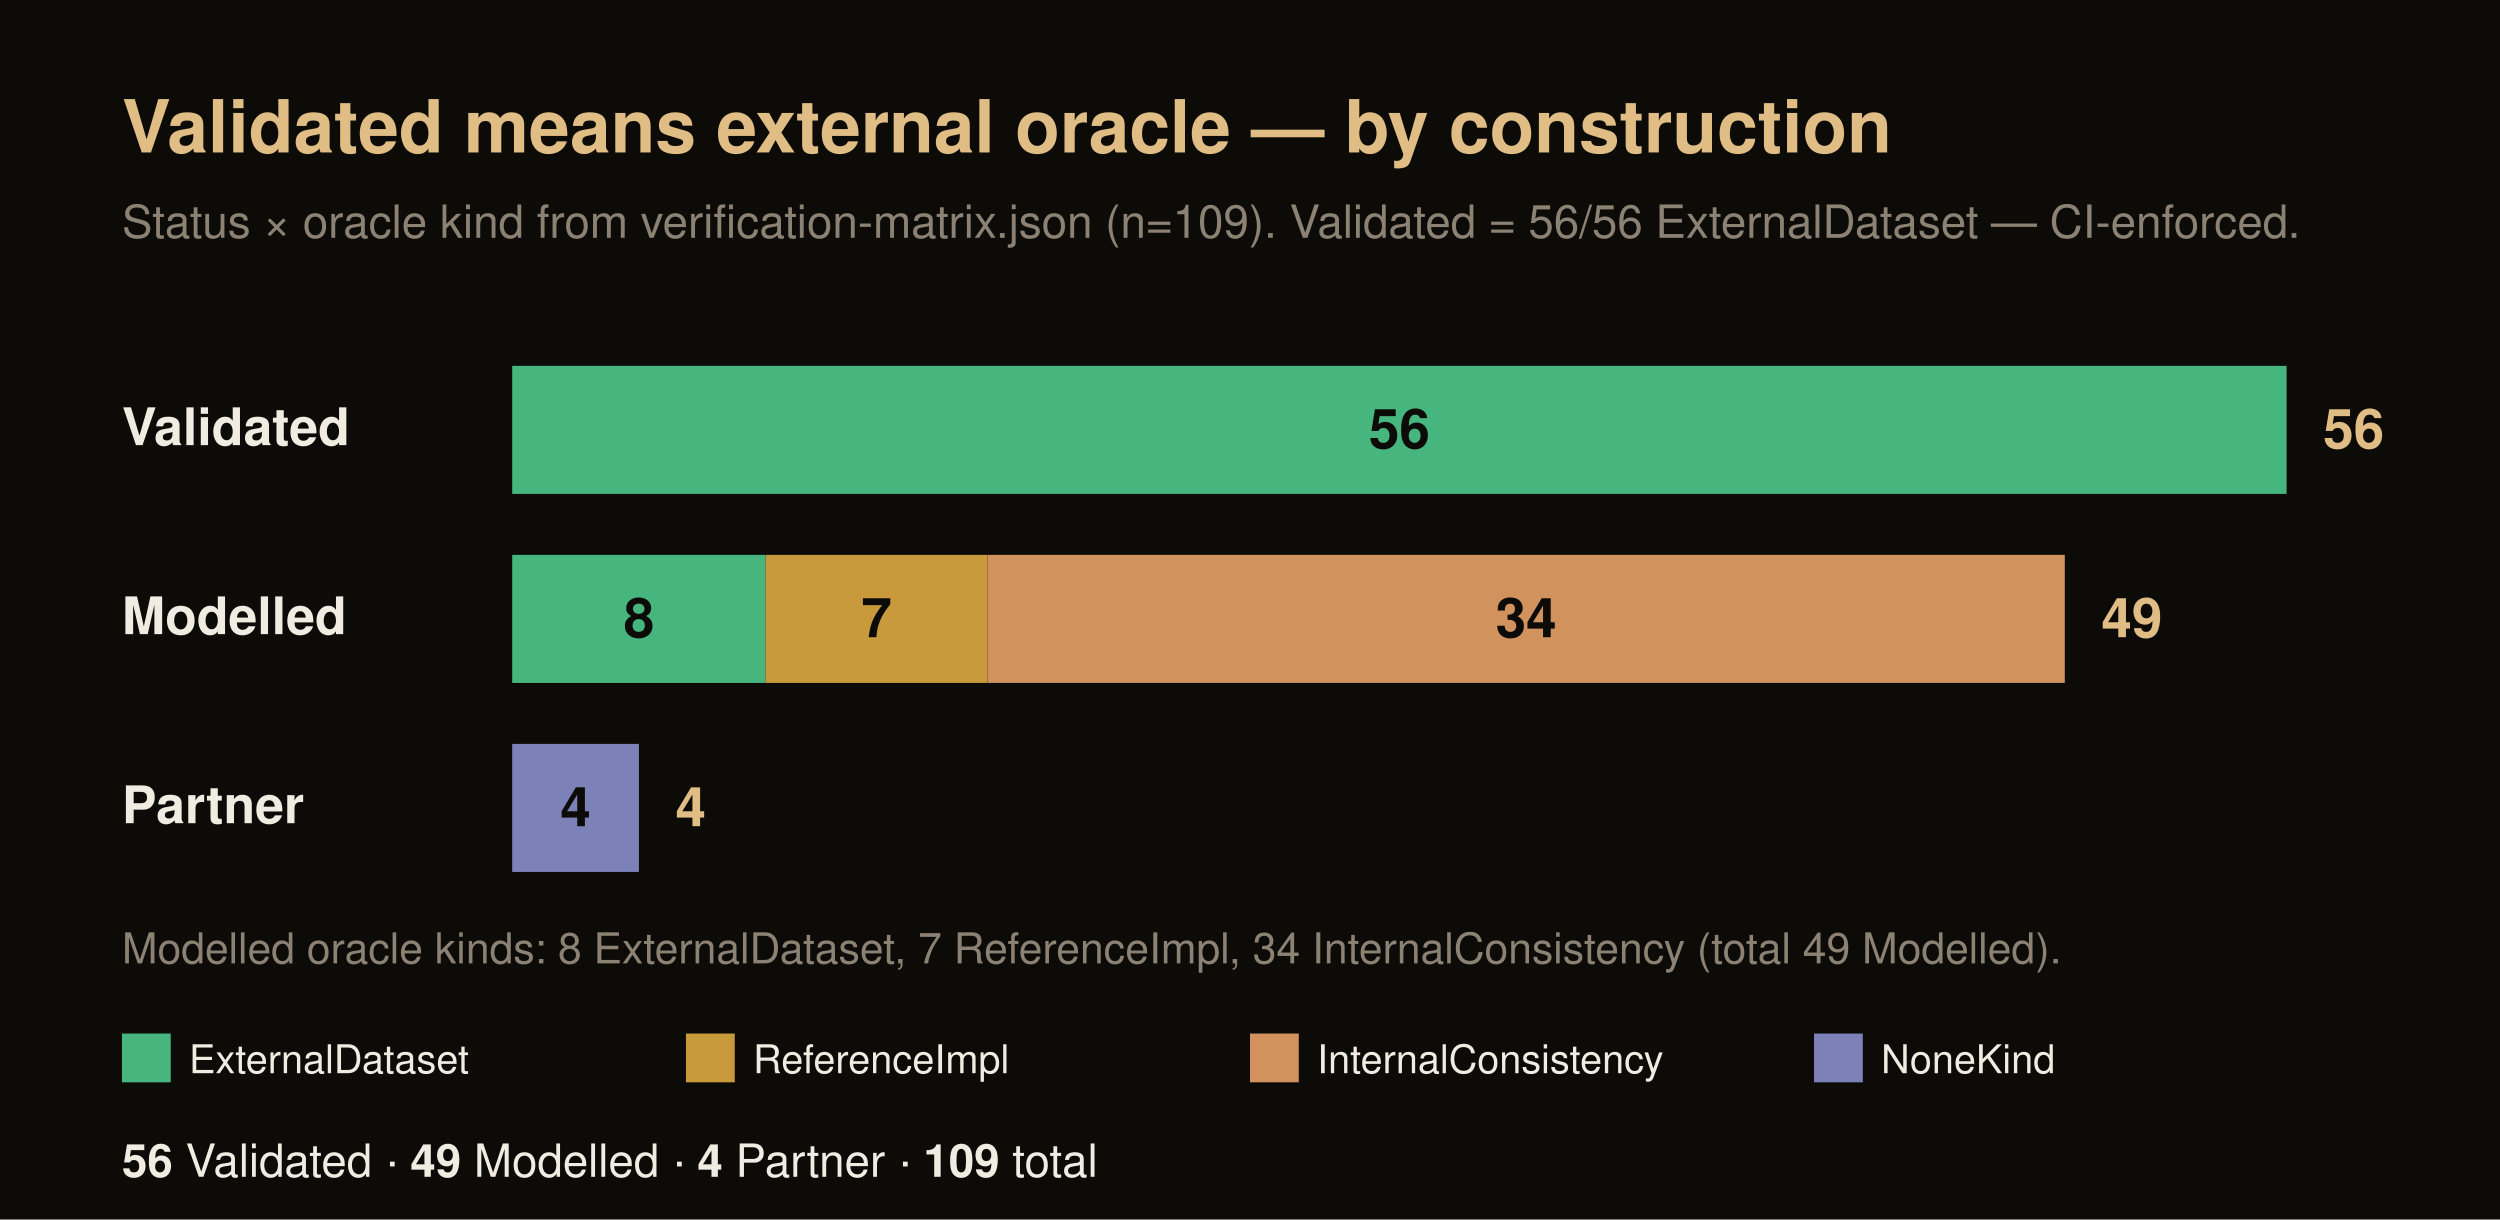
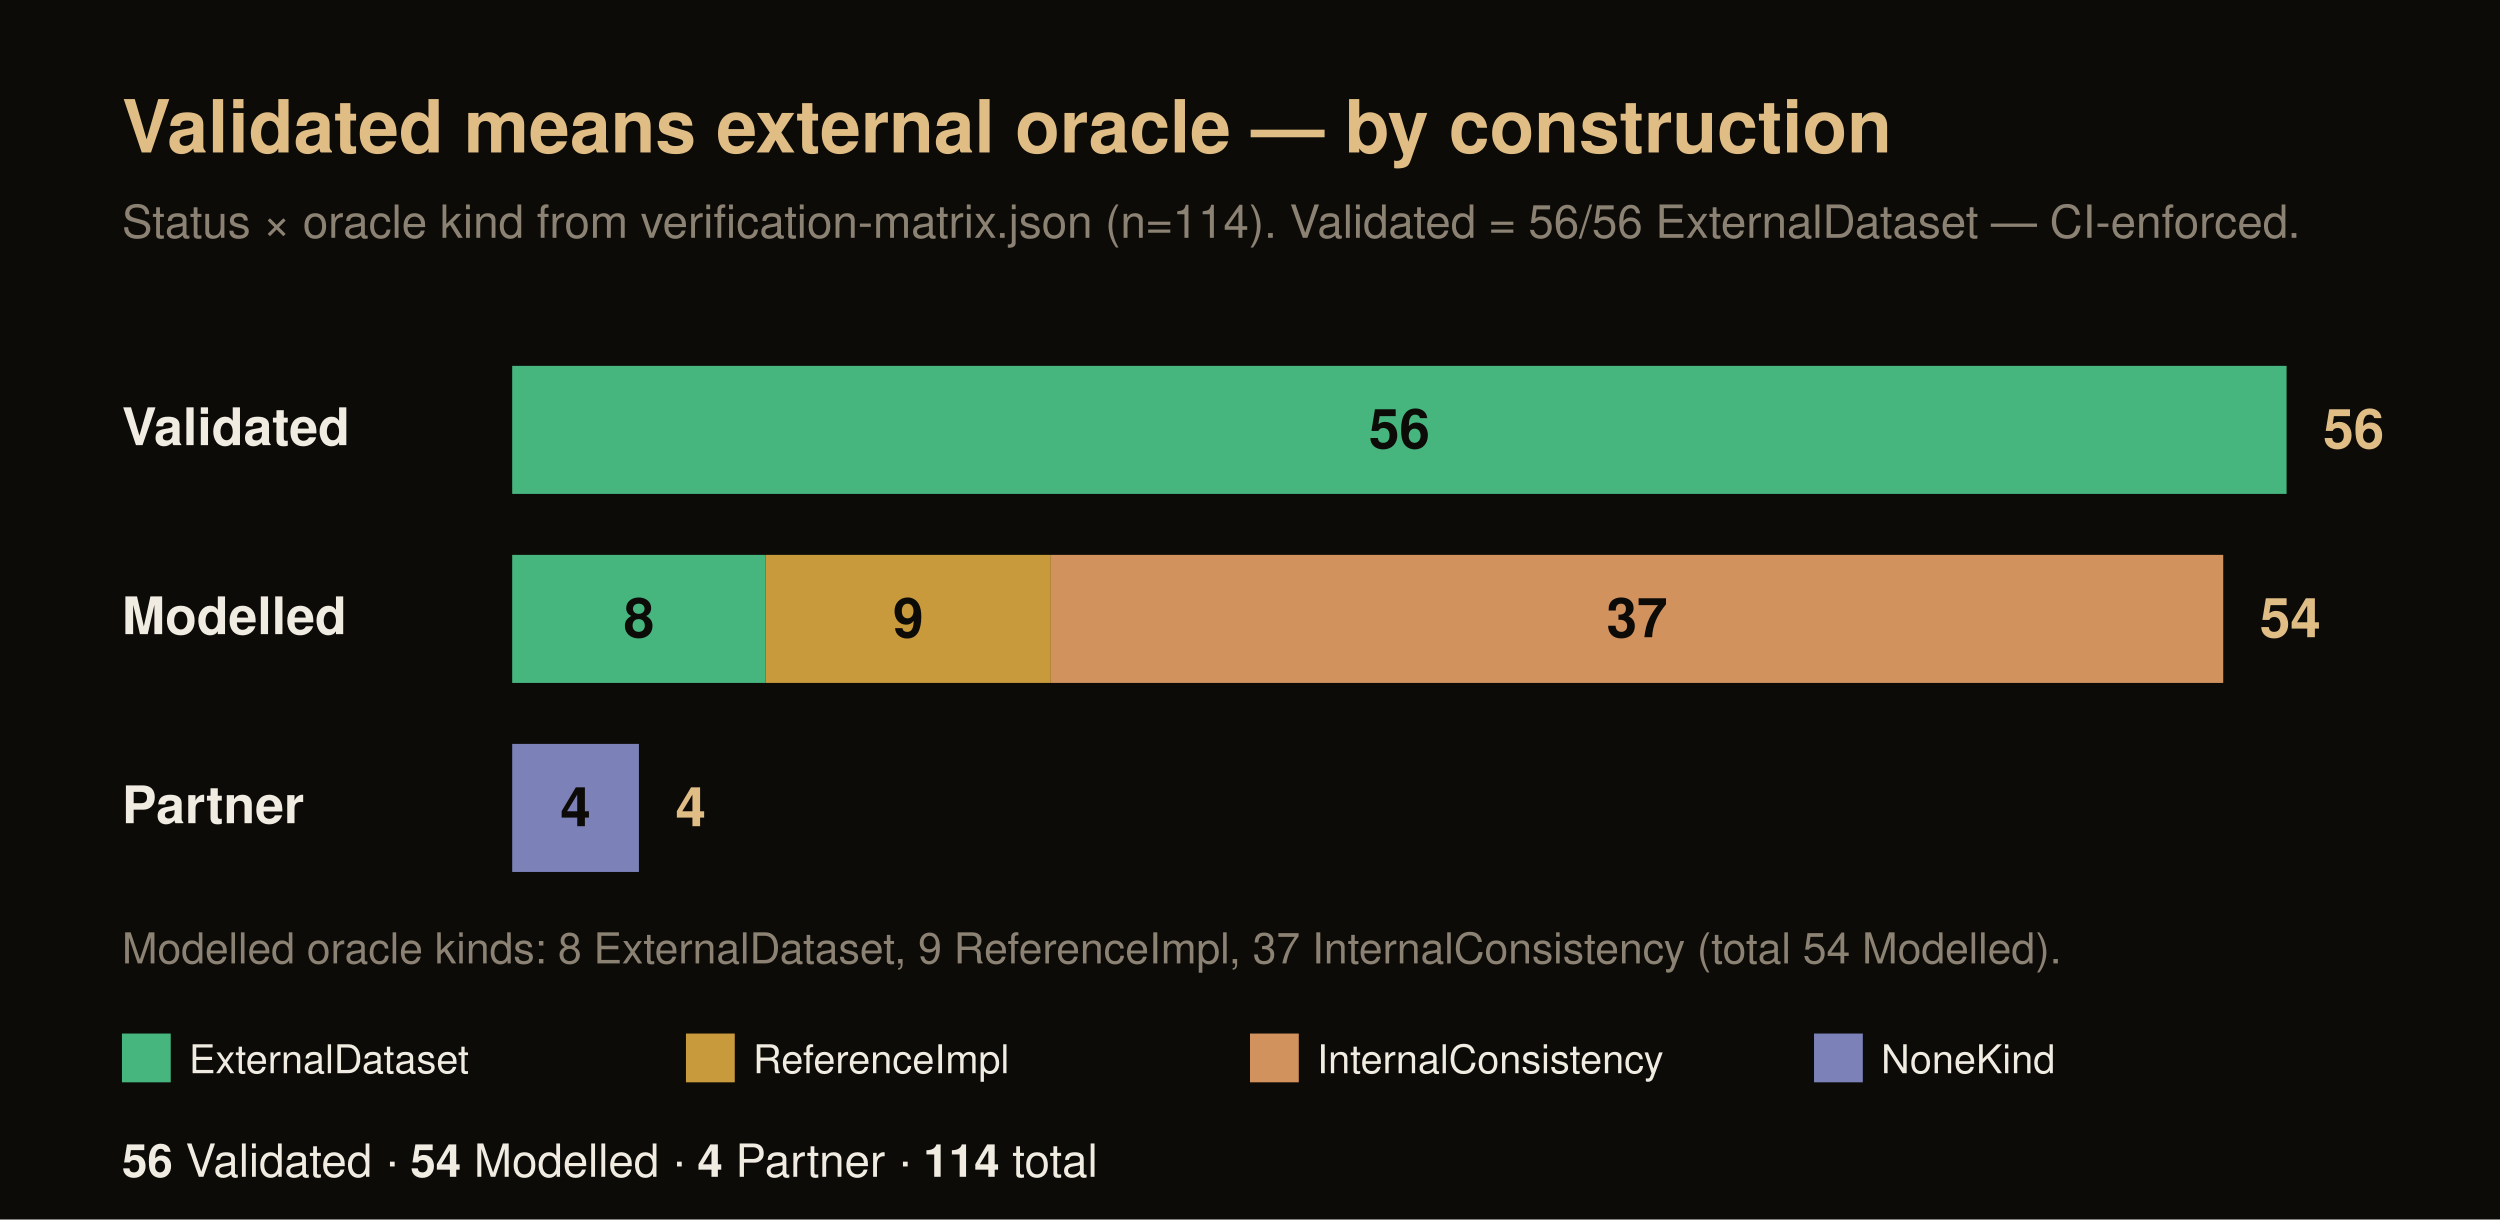
<svg xmlns="http://www.w3.org/2000/svg" width="820" height="400" viewBox="0 0 820 400" font-family="Helvetica, Arial, sans-serif">
  <rect x="0" y="0" width="820" height="400" fill="#0c0b08" />
  <text x="40" y="50" font-size="24" font-weight="700" fill="#e0bd84">Validated means external oracle — by construction</text>
-   <text x="40" y="78" font-size="15" fill="#8c8273">Status × oracle kind from verification-matrix.json (n=109). Validated = 56/56 ExternalDataset — CI-enforced.</text>
+   <text x="40" y="78" font-size="15" fill="#8c8273">Status × oracle kind from verification-matrix.json (n=114). Validated = 56/56 ExternalDataset — CI-enforced.</text>
  <text x="40" y="146" font-size="17" font-weight="700" fill="#f1ece2">Validated</text>
  <rect x="168" y="120" width="582" height="42" fill="#46b67e" />
  <text x="459" y="147" font-size="18" font-weight="700" fill="#0c0b08" text-anchor="middle">56</text>
  <text x="762" y="147" font-size="18" font-weight="700" fill="#e0bd84">56</text>
  <text x="40" y="208" font-size="17" font-weight="700" fill="#f1ece2">Modelled</text>
  <rect x="168" y="182" width="83.14" height="42" fill="#46b67e" />
  <text x="209.57" y="209" font-size="18" font-weight="700" fill="#0c0b08" text-anchor="middle">8</text>
-   <rect x="251.14" y="182" width="72.75" height="42" fill="#c99a3c" />
-   <text x="287.52" y="209" font-size="18" font-weight="700" fill="#0c0b08" text-anchor="middle">7</text>
-   <rect x="323.89" y="182" width="353.36" height="42" fill="#d2925e" />
-   <text x="500.57" y="209" font-size="18" font-weight="700" fill="#0c0b08" text-anchor="middle">34</text>
-   <text x="689.25" y="209" font-size="18" font-weight="700" fill="#e0bd84">49</text>
+   <rect x="251.14" y="182" width="93.54" height="42" fill="#c99a3c" />
+   <text x="297.91" y="209" font-size="18" font-weight="700" fill="#0c0b08" text-anchor="middle">9</text>
+   <rect x="344.68" y="182" width="384.54" height="42" fill="#d2925e" />
+   <text x="536.95" y="209" font-size="18" font-weight="700" fill="#0c0b08" text-anchor="middle">37</text>
+   <text x="741.21" y="209" font-size="18" font-weight="700" fill="#e0bd84">54</text>
  <text x="40" y="270" font-size="17" font-weight="700" fill="#f1ece2">Partner</text>
  <rect x="168" y="244" width="41.57" height="42" fill="#7c81b8" />
  <text x="188.79" y="271" font-size="18" font-weight="700" fill="#0c0b08" text-anchor="middle">4</text>
  <text x="221.57" y="271" font-size="18" font-weight="700" fill="#e0bd84">4</text>
-   <text x="40" y="316" font-size="14" fill="#8c8273">Modelled oracle kinds: 8 ExternalDataset, 7 ReferenceImpl, 34 InternalConsistency (total 49 Modelled).</text>
+   <text x="40" y="316" font-size="14" fill="#8c8273">Modelled oracle kinds: 8 ExternalDataset, 9 ReferenceImpl, 37 InternalConsistency (total 54 Modelled).</text>
  <rect x="40" y="339" width="16" height="16" fill="#46b67e" />
  <text x="62" y="352" font-size="13" fill="#f1ece2">ExternalDataset</text>
  <rect x="225" y="339" width="16" height="16" fill="#c99a3c" />
  <text x="247" y="352" font-size="13" fill="#f1ece2">ReferenceImpl</text>
  <rect x="410" y="339" width="16" height="16" fill="#d2925e" />
  <text x="432" y="352" font-size="13" fill="#f1ece2">InternalConsistency</text>
  <rect x="595" y="339" width="16" height="16" fill="#7c81b8" />
  <text x="617" y="352" font-size="13" fill="#f1ece2">NoneKind</text>
  <text x="40" y="386" font-size="15" fill="#f1ece2">
-     <tspan font-weight="700">56</tspan> Validated · <tspan font-weight="700">49</tspan> Modelled · <tspan font-weight="700">4</tspan> Partner · <tspan font-weight="700">109</tspan> total</text>
+     <tspan font-weight="700">56</tspan> Validated · <tspan font-weight="700">54</tspan> Modelled · <tspan font-weight="700">4</tspan> Partner · <tspan font-weight="700">114</tspan> total</text>
</svg>
